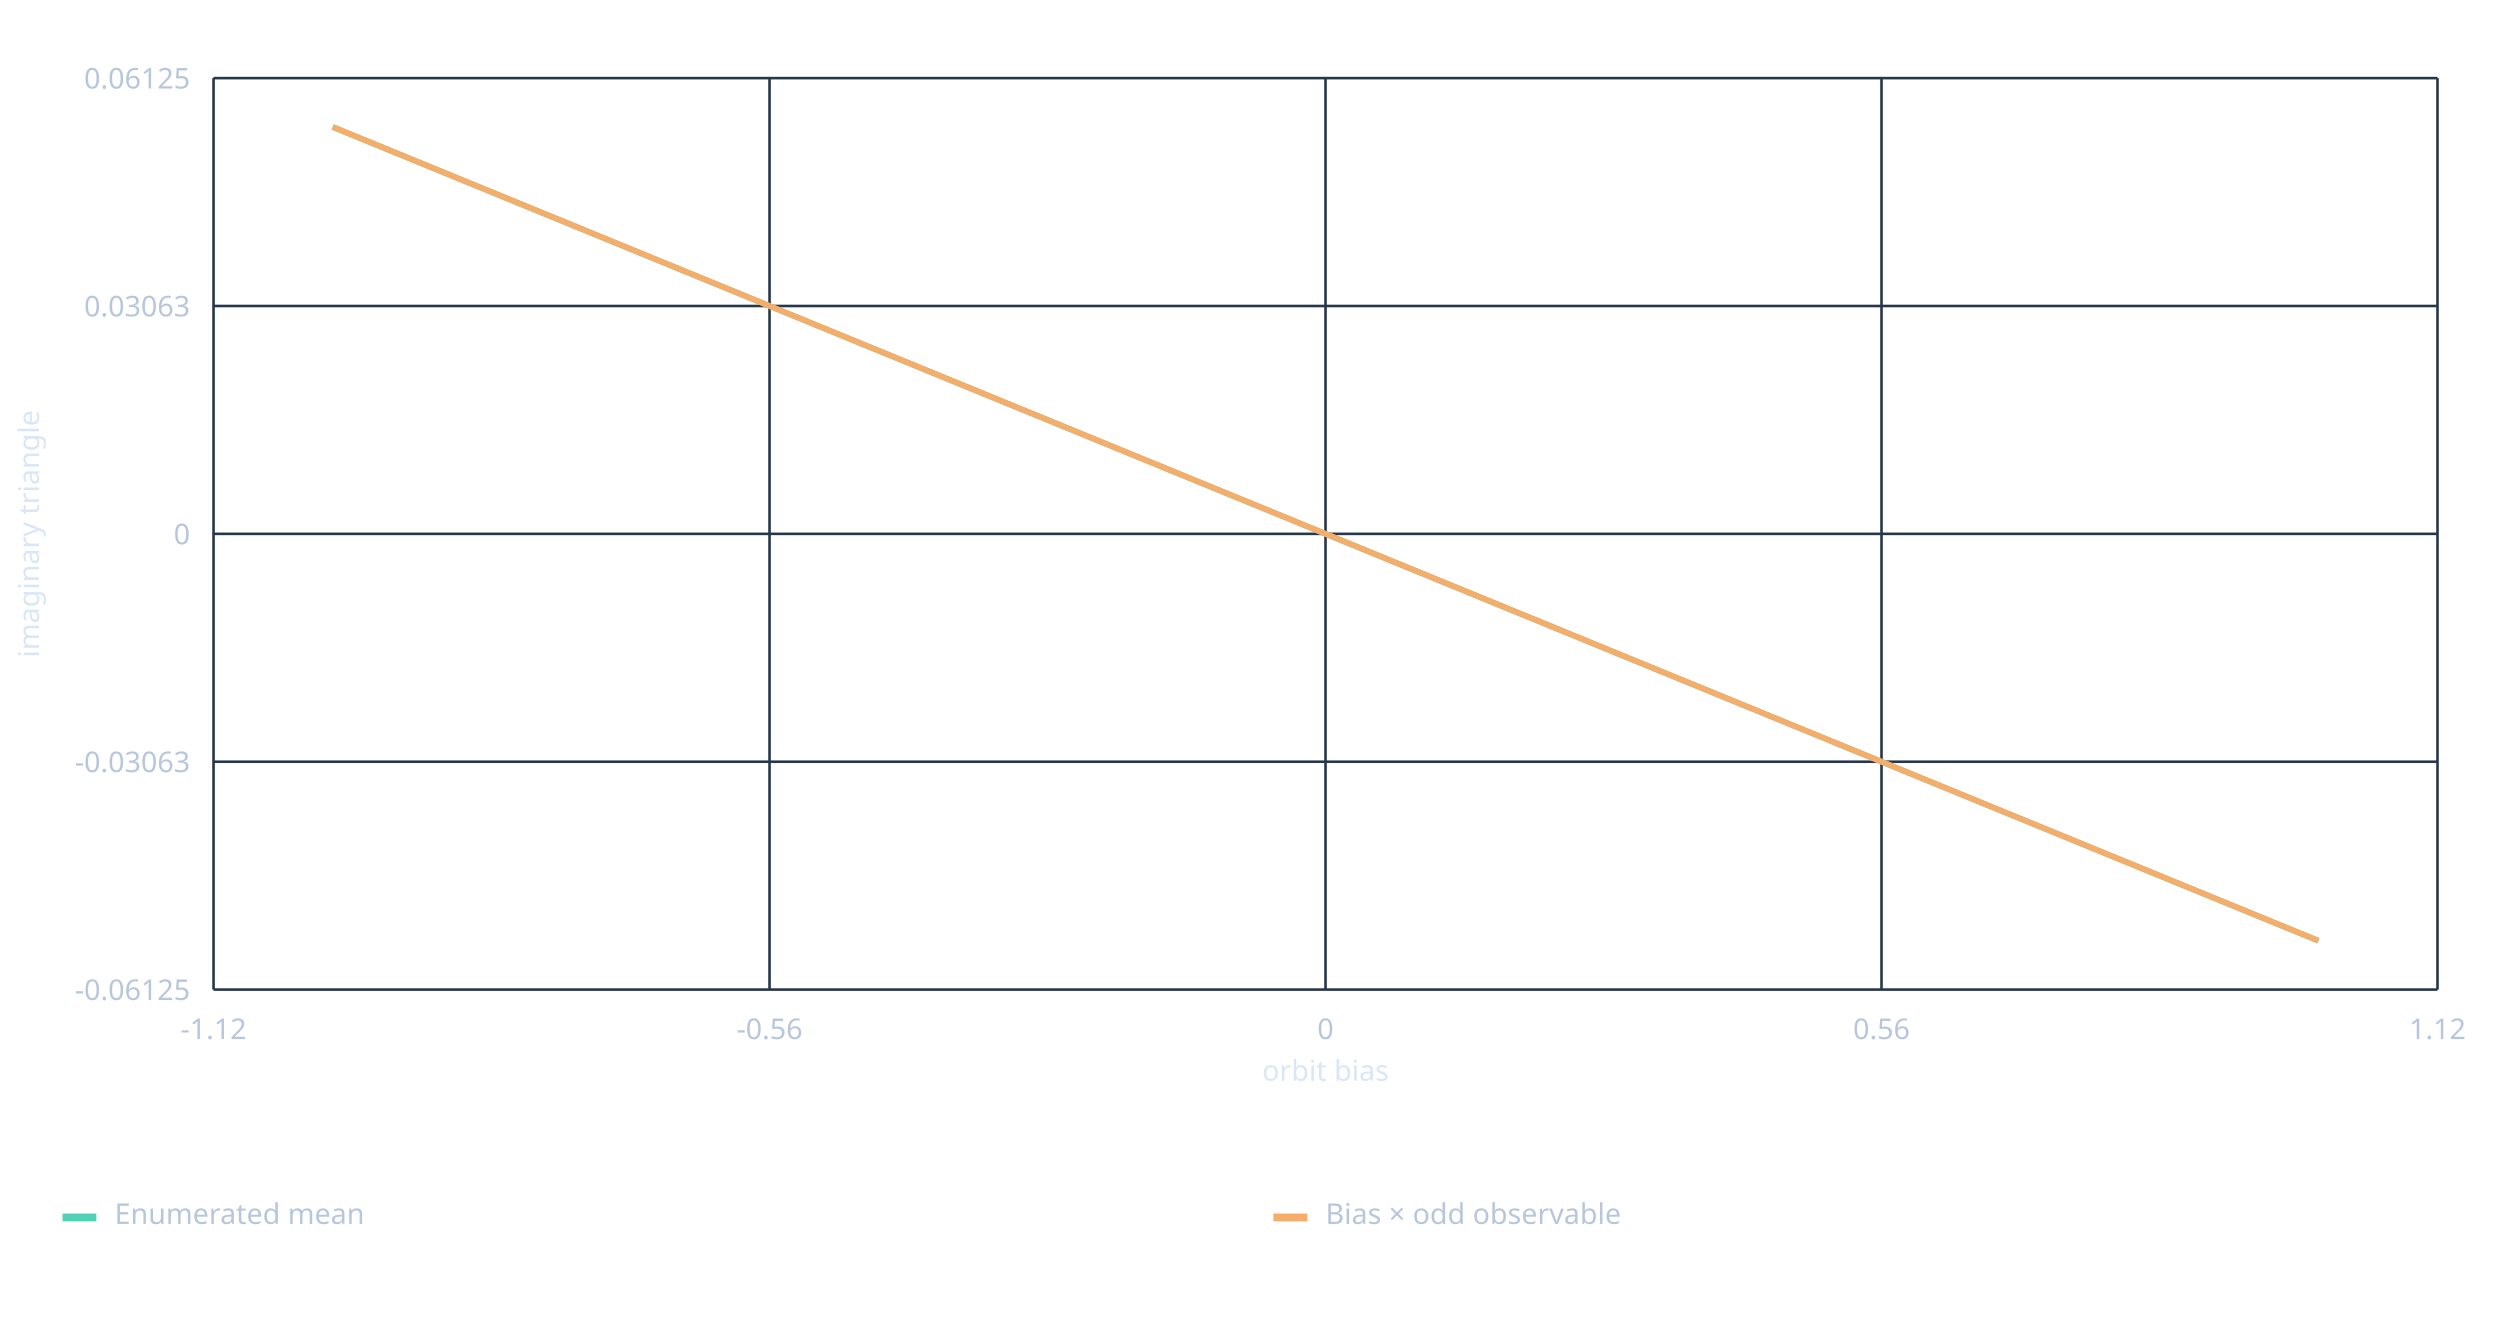
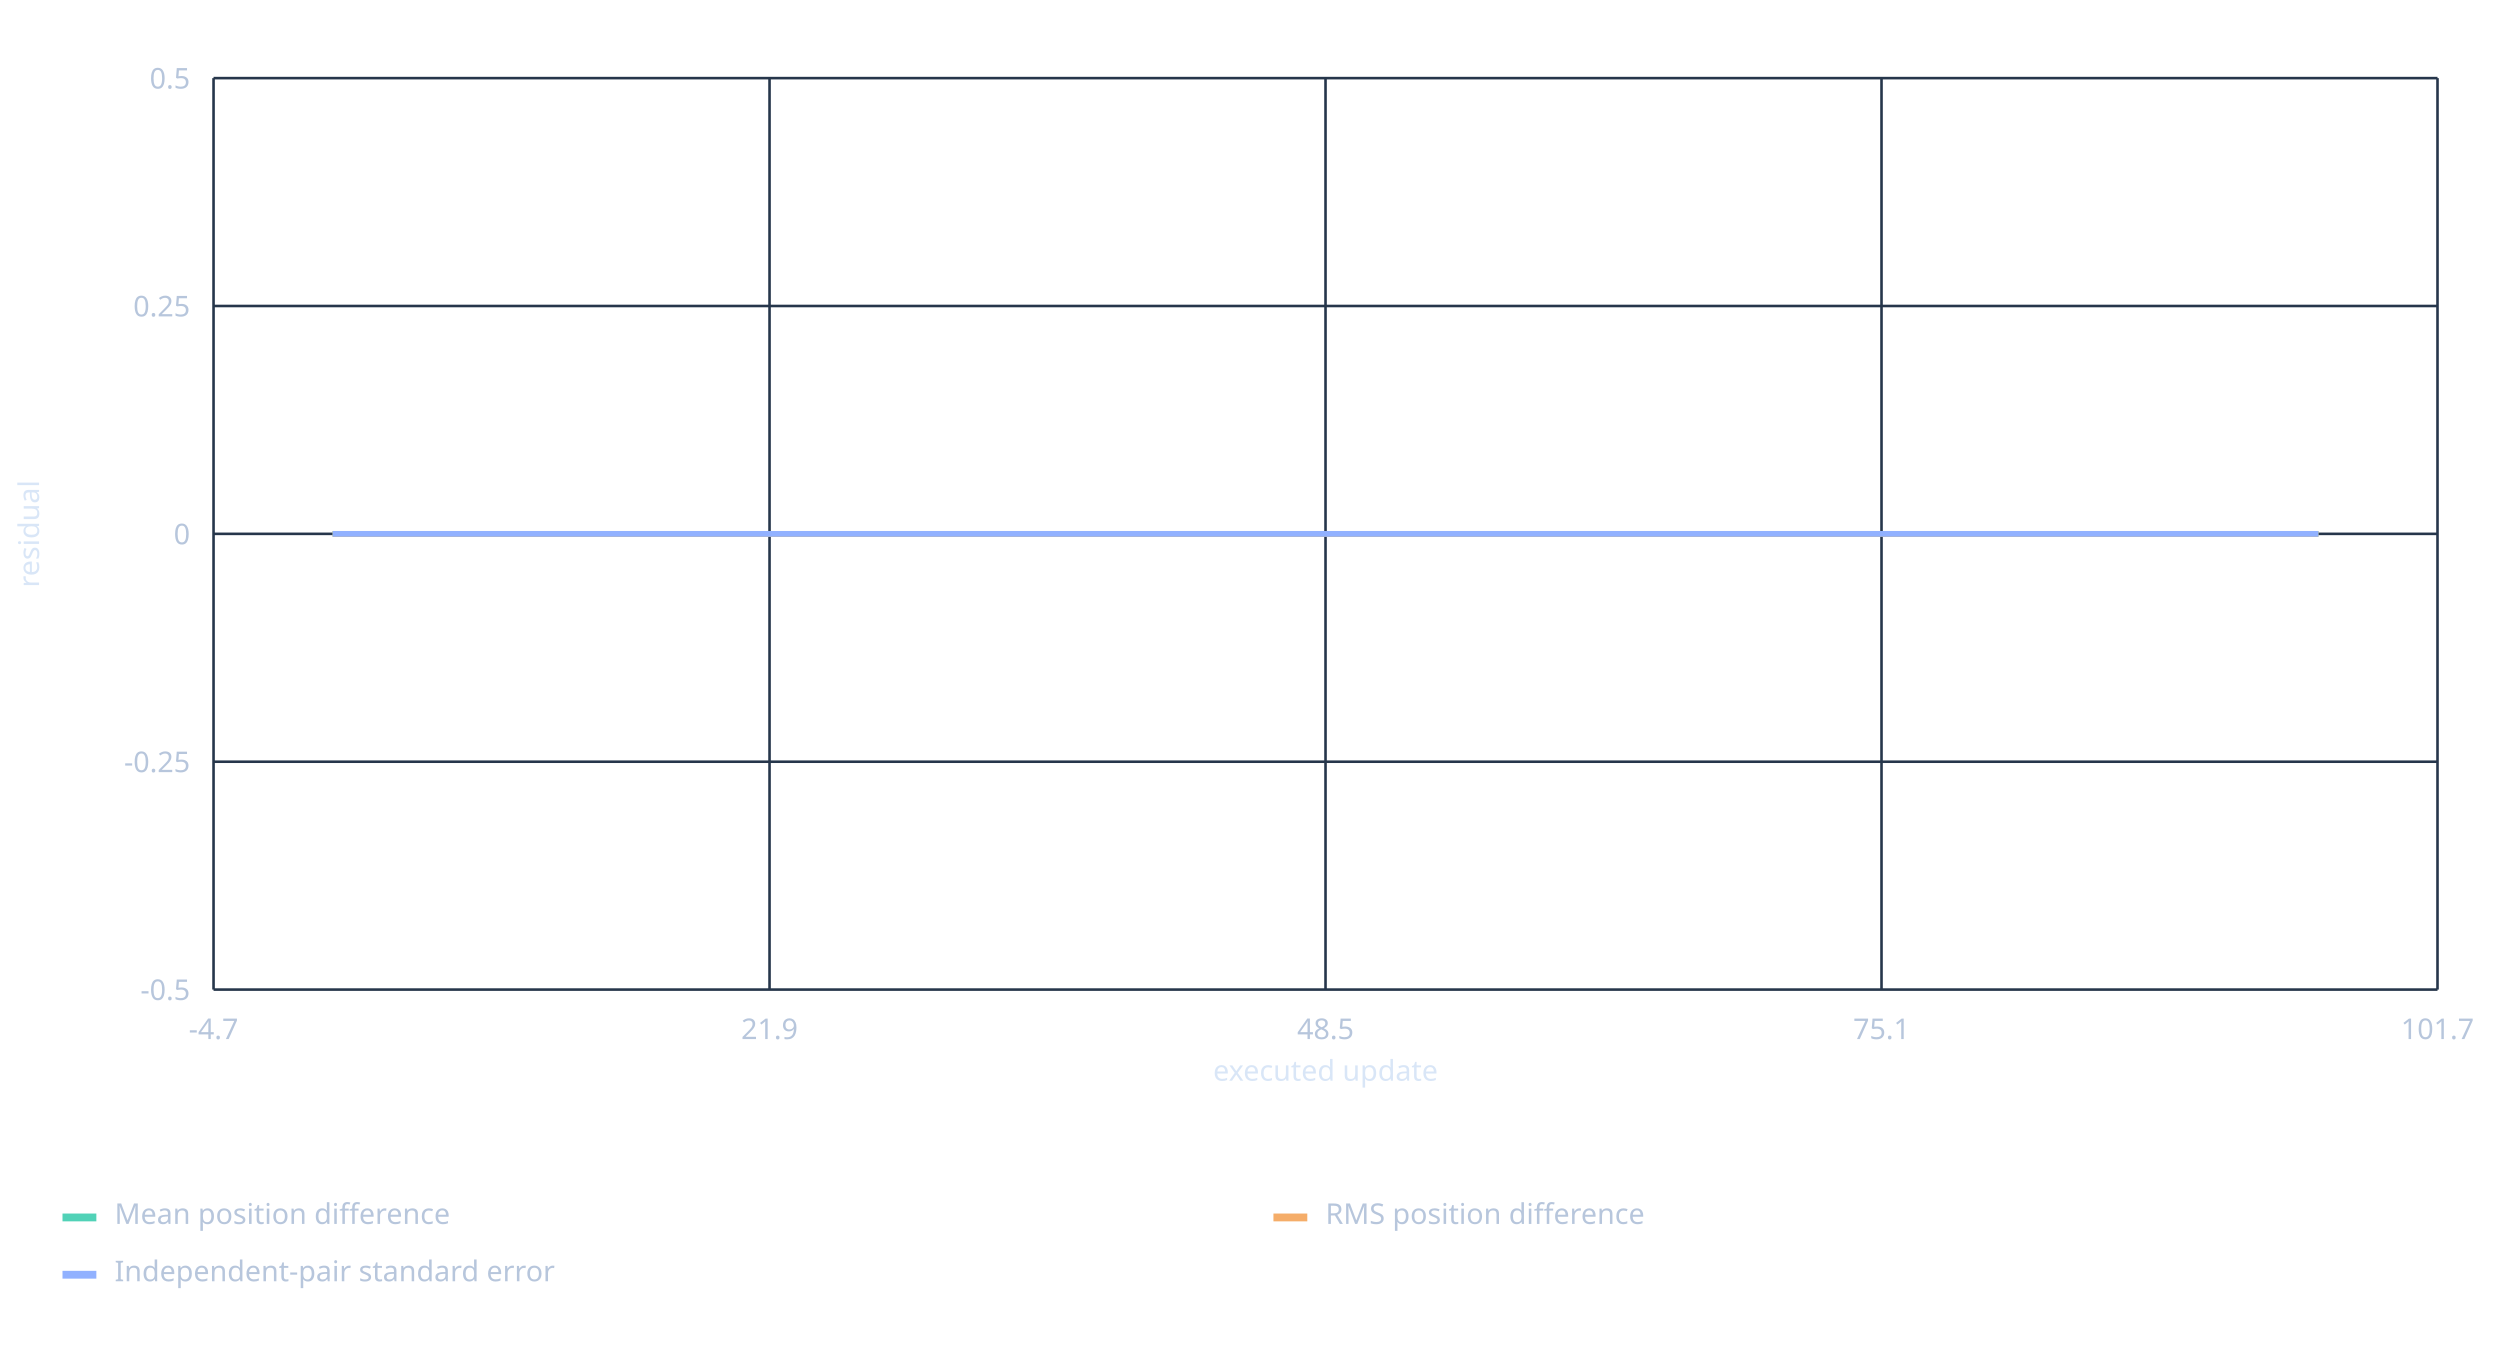
- <svg xmlns="http://www.w3.org/2000/svg" viewBox="0 0 960 510" role="img" aria-label="Odd expectation under the complete orbit law" style="width:100%;height:auto;background:#101b2c">
+ <svg xmlns="http://www.w3.org/2000/svg" viewBox="0 0 960 524" role="img" aria-label="Full algorithm paired evolution" style="width:100%;height:auto;background:#101b2c">
  <g font-family="system-ui,sans-serif" font-size="11" fill="#b7c6dc">
    <path d="M82 30V380 M82 380H936" stroke="#26364b" fill="none" />
-     <text x="82" y="399" text-anchor="middle">-1.12</text>
-     <text x="73" y="384" text-anchor="end">-0.06125</text>
+     <text x="82" y="399" text-anchor="middle">-4.7</text>
+     <text x="73" y="384" text-anchor="end">-0.5</text>
    <path d="M295.5 30V380 M82 292.5H936" stroke="#26364b" fill="none" />
-     <text x="295.5" y="399" text-anchor="middle">-0.56</text>
-     <text x="73" y="296.5" text-anchor="end">-0.03063</text>
+     <text x="295.5" y="399" text-anchor="middle">21.9</text>
+     <text x="73" y="296.5" text-anchor="end">-0.25</text>
    <path d="M509 30V380 M82 205H936" stroke="#26364b" fill="none" />
-     <text x="509" y="399" text-anchor="middle">0</text>
+     <text x="509" y="399" text-anchor="middle">48.5</text>
    <text x="73" y="209" text-anchor="end">0</text>
    <path d="M722.5 30V380 M82 117.5H936" stroke="#26364b" fill="none" />
-     <text x="722.5" y="399" text-anchor="middle">0.56</text>
-     <text x="73" y="121.5" text-anchor="end">0.03063</text>
+     <text x="722.5" y="399" text-anchor="middle">75.1</text>
+     <text x="73" y="121.5" text-anchor="end">0.25</text>
    <path d="M936 30V380 M82 30H936" stroke="#26364b" fill="none" />
-     <text x="936" y="399" text-anchor="middle">1.12</text>
-     <text x="73" y="34" text-anchor="end">0.06125</text>
+     <text x="936" y="399" text-anchor="middle">101.7</text>
+     <text x="73" y="34" text-anchor="end">0.5</text>
    <svg x="82" y="30" width="854" height="350" viewBox="82 30 854 350" overflow="hidden">
-       <path d="M127.750 48.750L139.664 53.633L151.578 58.516L163.492 63.398L175.406 68.281L187.320 73.164L199.234 78.047L211.148 82.930L223.063 87.813L234.977 92.695L246.891 97.578L258.805 102.461L270.719 107.344L282.633 112.227L294.547 117.109L306.461 121.992L318.375 126.875L330.289 131.758L342.203 136.641L354.117 141.523L366.031 146.406L377.945 151.289L389.859 156.172L401.773 161.055L413.688 165.937L425.602 170.820L437.516 175.703L449.430 180.586L461.344 185.469L473.258 190.352L485.172 195.234L497.086 200.117L509.000 205.000L520.914 209.883L532.828 214.766L544.742 219.648L556.656 224.531L568.570 229.414L580.484 234.297L592.398 239.180L604.313 244.063L616.227 248.945L628.141 253.828L640.055 258.711L651.969 263.594L663.883 268.477L675.797 273.359L687.711 278.242L699.625 283.125L711.539 288.008L723.453 292.891L735.367 297.773L747.281 302.656L759.195 307.539L771.109 312.422L783.023 317.305L794.937 322.188L806.852 327.070L818.766 331.953L830.680 336.836L842.594 341.719L854.508 346.602L866.422 351.484L878.336 356.367L890.250 361.250" stroke="#51d2b7" stroke-width="2.2" fill="none" />
-       <path d="M127.750 48.750L139.664 53.633L151.578 58.516L163.492 63.398L175.406 68.281L187.320 73.164L199.234 78.047L211.148 82.930L223.063 87.813L234.977 92.695L246.891 97.578L258.805 102.461L270.719 107.344L282.633 112.227L294.547 117.109L306.461 121.992L318.375 126.875L330.289 131.758L342.203 136.641L354.117 141.523L366.031 146.406L377.945 151.289L389.859 156.172L401.773 161.055L413.688 165.937L425.602 170.820L437.516 175.703L449.430 180.586L461.344 185.469L473.258 190.352L485.172 195.234L497.086 200.117L509.000 205.000L520.914 209.883L532.828 214.766L544.742 219.648L556.656 224.531L568.570 229.414L580.484 234.297L592.398 239.180L604.313 244.063L616.227 248.945L628.141 253.828L640.055 258.711L651.969 263.594L663.883 268.477L675.797 273.359L687.711 278.242L699.625 283.125L711.539 288.008L723.453 292.891L735.367 297.773L747.281 302.656L759.195 307.539L771.109 312.422L783.023 317.305L794.937 322.188L806.852 327.070L818.766 331.953L830.680 336.836L842.594 341.719L854.508 346.602L866.422 351.484L878.336 356.367L890.250 361.250" stroke="#f5ad69" stroke-width="2.2" fill="none" />
+       <path d="M127.750 205.000L135.776 205.000L143.803 205.000L151.829 205.000L159.855 205.000L167.882 205.000L175.908 205.000L183.934 205.000L191.961 205.000L199.987 205.000L208.013 205.000L216.039 205.000L224.066 205.000L232.092 205.000L240.118 205.000L248.145 205.000L256.171 205.000L264.197 205.000L272.224 205.000L280.250 205.000L288.276 205.000L296.303 205.000L304.329 205.000L312.355 205.000L320.382 205.000L328.408 205.000L336.434 205.000L344.461 205.000L352.487 205.000L360.513 205.000L368.539 205.000L376.566 205.000L384.592 205.000L392.618 205.000L400.645 205.000L408.671 205.000L416.697 205.000L424.724 205.000L432.750 205.000L440.776 205.000L448.803 205.000L456.829 205.000L464.855 205.000L472.882 205.000L480.908 205.000L488.934 205.000L496.961 205.000L504.987 205.000L513.013 205.000L521.039 205.000L529.066 205.000L537.092 205.000L545.118 205.000L553.145 205.000L561.171 205.000L569.197 205.000L577.224 205.000L585.250 205.000L593.276 205.000L601.303 205.000L609.329 205.000L617.355 205.000L625.382 205.000L633.408 205.000L641.434 205.000L649.461 205.000L657.487 205.000L665.513 205.000L673.539 205.000L681.566 205.000L689.592 205.000L697.618 205.000L705.645 205.000L713.671 205.000L721.697 205.000L729.724 205.000L737.750 205.000L745.776 205.000L753.803 205.000L761.829 205.000L769.855 205.000L777.882 205.000L785.908 205.000L793.934 205.000L801.961 205.000L809.987 205.000L818.013 205.000L826.039 205.000L834.066 205.000L842.092 205.000L850.118 205.000L858.145 205.000L866.171 205.000L874.197 205.000L882.224 205.000L890.250 205.000" stroke="#51d2b7" stroke-width="2.2" fill="none" />
+       <path d="M127.750 205.000L135.776 205.000L143.803 205.000L151.829 205.000L159.855 205.000L167.882 205.000L175.908 205.000L183.934 205.000L191.961 205.000L199.987 205.000L208.013 205.000L216.039 205.000L224.066 205.000L232.092 205.000L240.118 205.000L248.145 205.000L256.171 205.000L264.197 205.000L272.224 205.000L280.250 205.000L288.276 205.000L296.303 205.000L304.329 205.000L312.355 205.000L320.382 205.000L328.408 205.000L336.434 205.000L344.461 205.000L352.487 205.000L360.513 205.000L368.539 205.000L376.566 205.000L384.592 205.000L392.618 205.000L400.645 205.000L408.671 205.000L416.697 205.000L424.724 205.000L432.750 205.000L440.776 205.000L448.803 205.000L456.829 205.000L464.855 205.000L472.882 205.000L480.908 205.000L488.934 205.000L496.961 205.000L504.987 205.000L513.013 205.000L521.039 205.000L529.066 205.000L537.092 205.000L545.118 205.000L553.145 205.000L561.171 205.000L569.197 205.000L577.224 205.000L585.250 205.000L593.276 205.000L601.303 205.000L609.329 205.000L617.355 205.000L625.382 205.000L633.408 205.000L641.434 205.000L649.461 205.000L657.487 205.000L665.513 205.000L673.539 205.000L681.566 205.000L689.592 205.000L697.618 205.000L705.645 205.000L713.671 205.000L721.697 205.000L729.724 205.000L737.750 205.000L745.776 205.000L753.803 205.000L761.829 205.000L769.855 205.000L777.882 205.000L785.908 205.000L793.934 205.000L801.961 205.000L809.987 205.000L818.013 205.000L826.039 205.000L834.066 205.000L842.092 205.000L850.118 205.000L858.145 205.000L866.171 205.000L874.197 205.000L882.224 205.000L890.250 205.000" stroke="#f5ad69" stroke-width="2.2" fill="none" />
+       <path d="M127.750 205.000L135.776 205.000L143.803 205.000L151.829 205.000L159.855 205.000L167.882 205.000L175.908 205.000L183.934 205.000L191.961 205.000L199.987 205.000L208.013 205.000L216.039 205.000L224.066 205.000L232.092 205.000L240.118 205.000L248.145 205.000L256.171 205.000L264.197 205.000L272.224 205.000L280.250 205.000L288.276 205.000L296.303 205.000L304.329 205.000L312.355 205.000L320.382 205.000L328.408 205.000L336.434 205.000L344.461 205.000L352.487 205.000L360.513 205.000L368.539 205.000L376.566 205.000L384.592 205.000L392.618 205.000L400.645 205.000L408.671 205.000L416.697 205.000L424.724 205.000L432.750 205.000L440.776 205.000L448.803 205.000L456.829 205.000L464.855 205.000L472.882 205.000L480.908 205.000L488.934 205.000L496.961 205.000L504.987 205.000L513.013 205.000L521.039 205.000L529.066 205.000L537.092 205.000L545.118 205.000L553.145 205.000L561.171 205.000L569.197 205.000L577.224 205.000L585.250 205.000L593.276 205.000L601.303 205.000L609.329 205.000L617.355 205.000L625.382 205.000L633.408 205.000L641.434 205.000L649.461 205.000L657.487 205.000L665.513 205.000L673.539 205.000L681.566 205.000L689.592 205.000L697.618 205.000L705.645 205.000L713.671 205.000L721.697 205.000L729.724 205.000L737.750 205.000L745.776 205.000L753.803 205.000L761.829 205.000L769.855 205.000L777.882 205.000L785.908 205.000L793.934 205.000L801.961 205.000L809.987 205.000L818.013 205.000L826.039 205.000L834.066 205.000L842.092 205.000L850.118 205.000L858.145 205.000L866.171 205.000L874.197 205.000L882.224 205.000L890.250 205.000" stroke="#91b1ff" stroke-width="2.2" fill="none" />
    </svg>
-     <text x="509" y="415" text-anchor="middle" fill="#d9e6f7">orbit bias</text>
-     <text transform="translate(15 205) rotate(-90)" text-anchor="middle" fill="#d9e6f7">imaginary triangle</text>
+     <text x="509" y="415" text-anchor="middle" fill="#d9e6f7">executed update</text>
+     <text transform="translate(15 205) rotate(-90)" text-anchor="middle" fill="#d9e6f7">residual</text>
  </g>
  <g transform="translate(24 470)">
    <rect width="13" height="3" y="-4" fill="#51d2b7" />
    <text fill="#b7c6dc" font-family="system-ui,sans-serif" font-size="11">
-       <tspan x="20" dy="0">Enumerated mean</tspan>
+       <tspan x="20" dy="0">Mean position difference</tspan>
    </text>
  </g>
  <g transform="translate(489 470)">
    <rect width="13" height="3" y="-4" fill="#f5ad69" />
    <text fill="#b7c6dc" font-family="system-ui,sans-serif" font-size="11">
-       <tspan x="20" dy="0">Bias × odd observable</tspan>
+       <tspan x="20" dy="0">RMS position difference</tspan>
+     </text>
+   </g>
+   <g transform="translate(24 492)">
+     <rect width="13" height="3" y="-4" fill="#91b1ff" />
+     <text fill="#b7c6dc" font-family="system-ui,sans-serif" font-size="11">
+       <tspan x="20" dy="0">Independent-pair standard error</tspan>
    </text>
  </g>
</svg>
